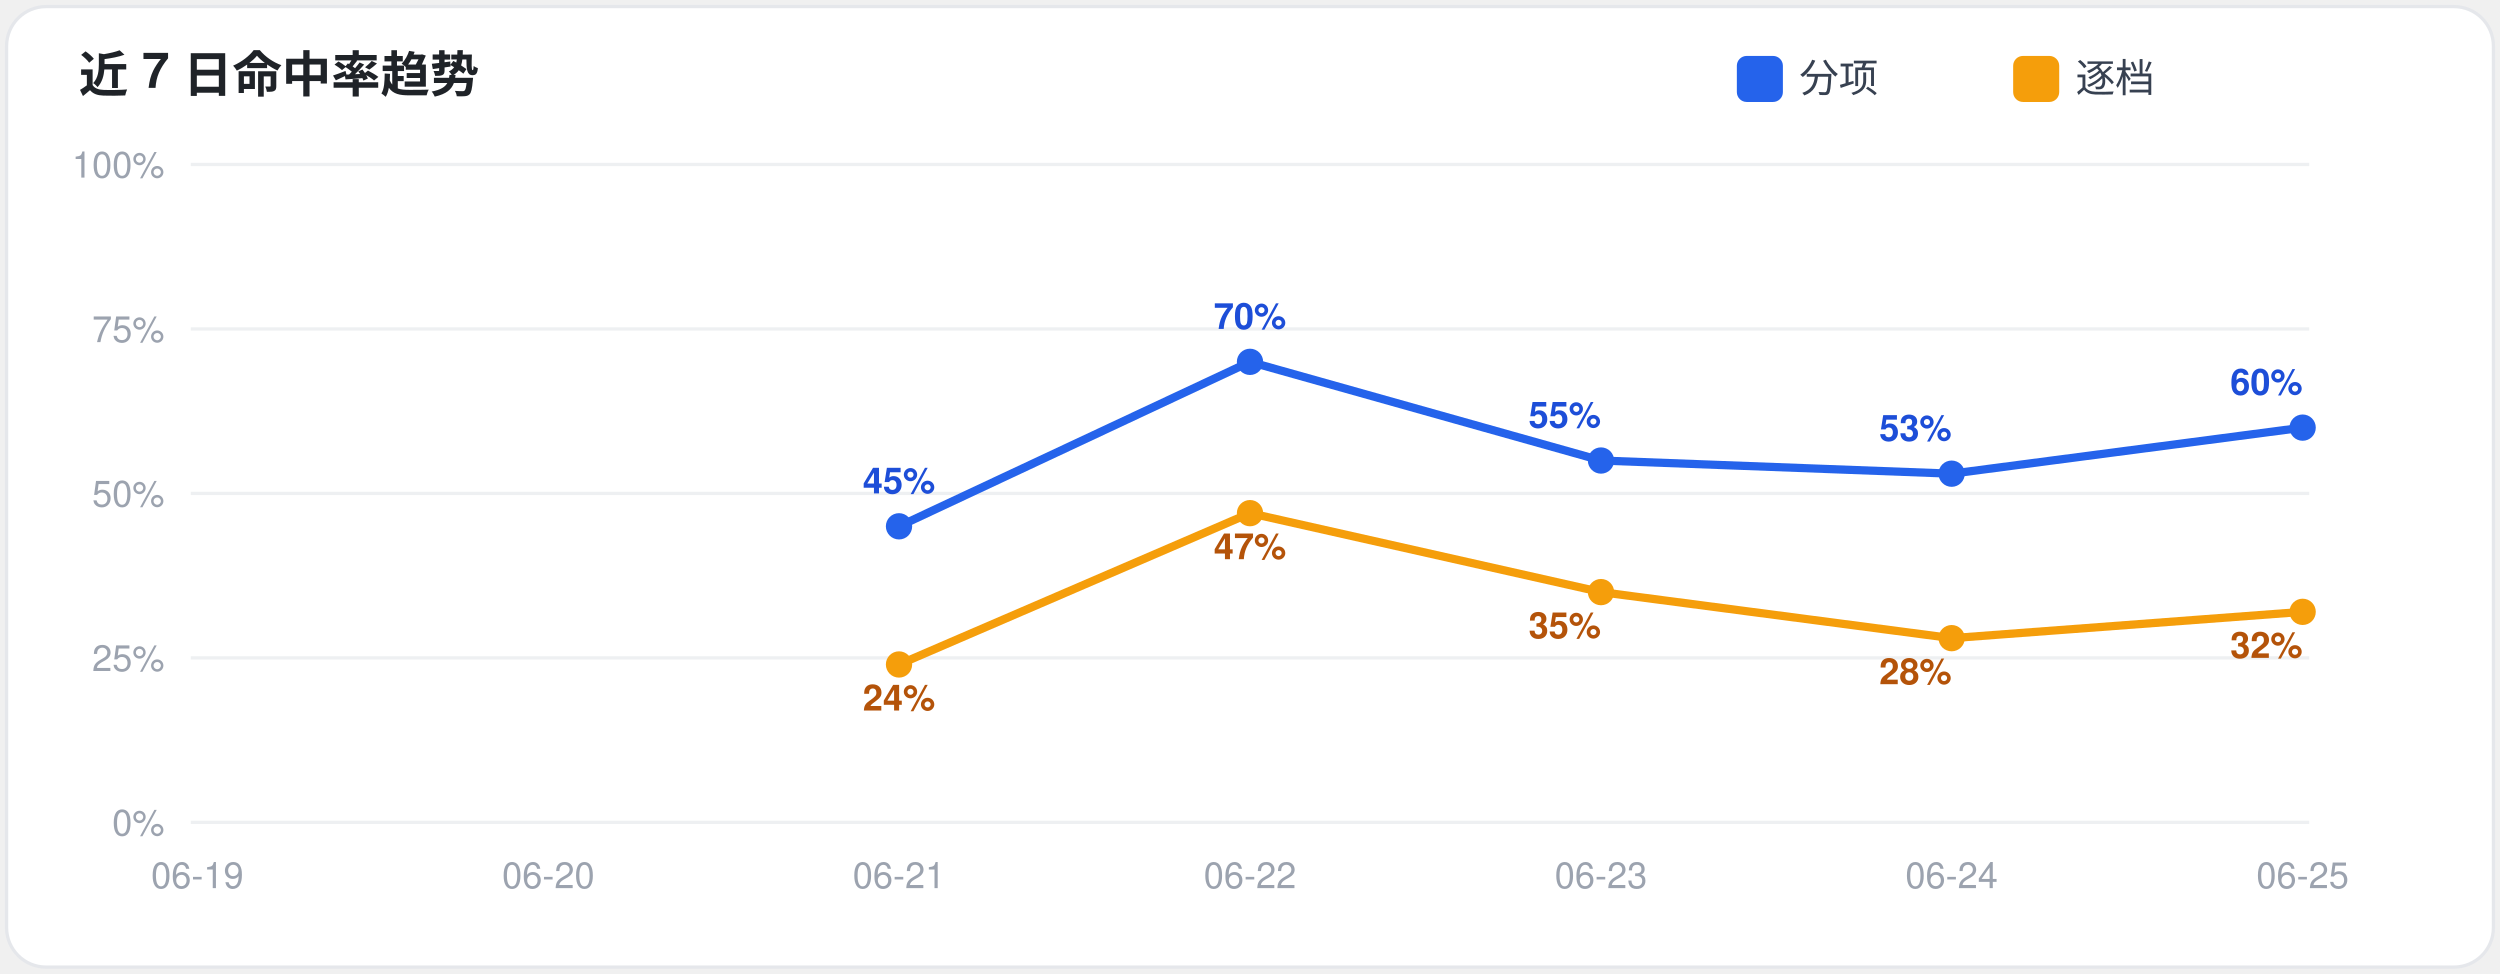
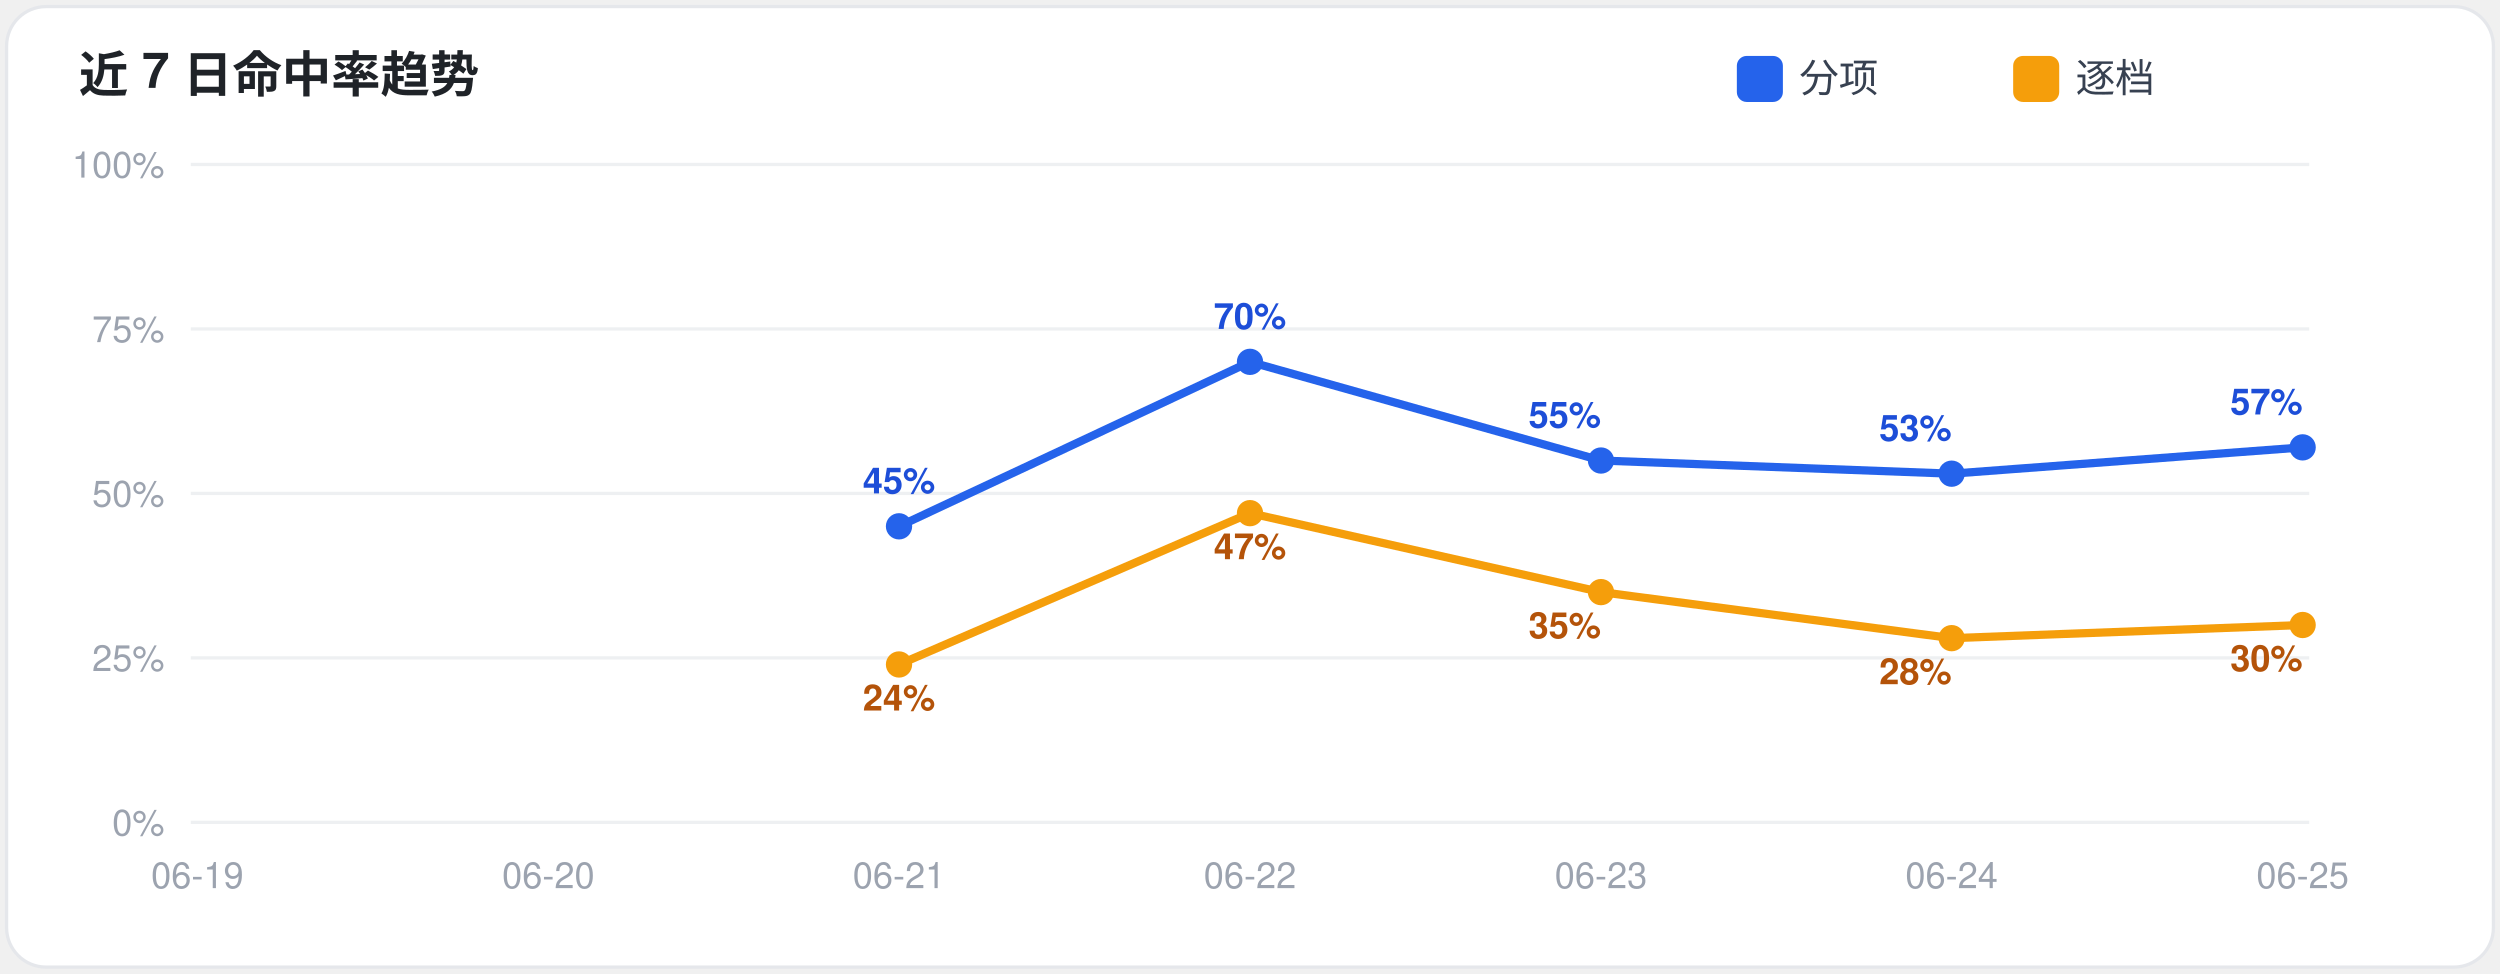
<svg xmlns="http://www.w3.org/2000/svg" viewBox="0 0 760 296" font-family="-apple-system, BlinkMacSystemFont, Segoe UI, Helvetica, Arial, sans-serif">
  <rect x="2" y="2" width="756" height="292" rx="12" fill="#ffffff" stroke="#e5e7eb" />
  <text x="24" y="28" font-size="15" font-weight="700" fill="#1f2328">近 7 日命中率趋势</text>
  <rect x="528" y="17" width="14" height="14" rx="3" fill="#2563eb" />
  <text x="547" y="28" font-size="12" fill="#374151">分项</text>
  <rect x="612" y="17" width="14" height="14" rx="3" fill="#f59e0b" />
  <text x="631" y="28" font-size="12" fill="#374151">逐档</text>
  <g stroke="#eef0f2" stroke-width="1">
    <line x1="58" y1="50" x2="702" y2="50" />
    <line x1="58" y1="100" x2="702" y2="100" />
    <line x1="58" y1="150" x2="702" y2="150" />
    <line x1="58" y1="200" x2="702" y2="200" />
    <line x1="58" y1="250" x2="702" y2="250" />
  </g>
  <g font-size="11" fill="#9ca3af" text-anchor="end">
    <text x="50" y="54">100%</text>
    <text x="50" y="104">75%</text>
    <text x="50" y="154">50%</text>
    <text x="50" y="204">25%</text>
    <text x="50" y="254">0%</text>
  </g>
  <g font-size="11" fill="#9ca3af" text-anchor="middle">
    <text x="60" y="270">06-19</text>
    <text x="166.7" y="270">06-20</text>
    <text x="273.3" y="270">06-21</text>
    <text x="380" y="270">06-22</text>
    <text x="486.7" y="270">06-23</text>
    <text x="593.3" y="270">06-24</text>
    <text x="700" y="270">06-25</text>
  </g>
-   <polyline points="273.3,202 380,156 486.7,180 593.3,194 700,186" fill="none" stroke="#f59e0b" stroke-width="2.5" />
+   <polyline points="273.3,202 380,156 486.7,180 593.3,194 700,190" fill="none" stroke="#f59e0b" stroke-width="2.5" />
  <circle cx="273.3" cy="202" r="4" fill="#f59e0b" />
  <circle cx="380" cy="156" r="4" fill="#f59e0b" />
  <circle cx="486.7" cy="180" r="4" fill="#f59e0b" />
  <circle cx="593.3" cy="194" r="4" fill="#f59e0b" />
-   <circle cx="700" cy="186" r="4" fill="#f59e0b" />
+   <circle cx="700" cy="190" r="4" fill="#f59e0b" />
  <text x="273.3" y="216" font-size="11" font-weight="600" fill="#b45309" text-anchor="middle">24%</text>
  <text x="380" y="170" font-size="11" font-weight="600" fill="#b45309" text-anchor="middle">47%</text>
  <text x="486.7" y="194" font-size="11" font-weight="600" fill="#b45309" text-anchor="end">35%</text>
  <text x="593.3" y="208" font-size="11" font-weight="600" fill="#b45309" text-anchor="end">28%</text>
-   <text x="700" y="200" font-size="11" font-weight="600" fill="#b45309" text-anchor="end">32%</text>
-   <polyline points="273.3,160 380,110 486.7,140 593.3,144 700,130" fill="none" stroke="#2563eb" stroke-width="2.5" />
+   <text x="700" y="204" font-size="11" font-weight="600" fill="#b45309" text-anchor="end">30%</text>
+   <polyline points="273.3,160 380,110 486.7,140 593.3,144 700,136" fill="none" stroke="#2563eb" stroke-width="2.5" />
  <circle cx="273.3" cy="160" r="4" fill="#2563eb" />
  <circle cx="380" cy="110" r="4" fill="#2563eb" />
  <circle cx="486.7" cy="140" r="4" fill="#2563eb" />
  <circle cx="593.3" cy="144" r="4" fill="#2563eb" />
-   <circle cx="700" cy="130" r="4" fill="#2563eb" />
+   <circle cx="700" cy="136" r="4" fill="#2563eb" />
  <text x="273.3" y="150" font-size="11" font-weight="600" fill="#1d4ed8" text-anchor="middle">45%</text>
  <text x="380" y="100" font-size="11" font-weight="600" fill="#1d4ed8" text-anchor="middle">70%</text>
  <text x="486.7" y="130" font-size="11" font-weight="600" fill="#1d4ed8" text-anchor="end">55%</text>
  <text x="593.3" y="134" font-size="11" font-weight="600" fill="#1d4ed8" text-anchor="end">53%</text>
-   <text x="700" y="120" font-size="11" font-weight="600" fill="#1d4ed8" text-anchor="end">60%</text>
+   <text x="700" y="126" font-size="11" font-weight="600" fill="#1d4ed8" text-anchor="end">57%</text>
</svg>
